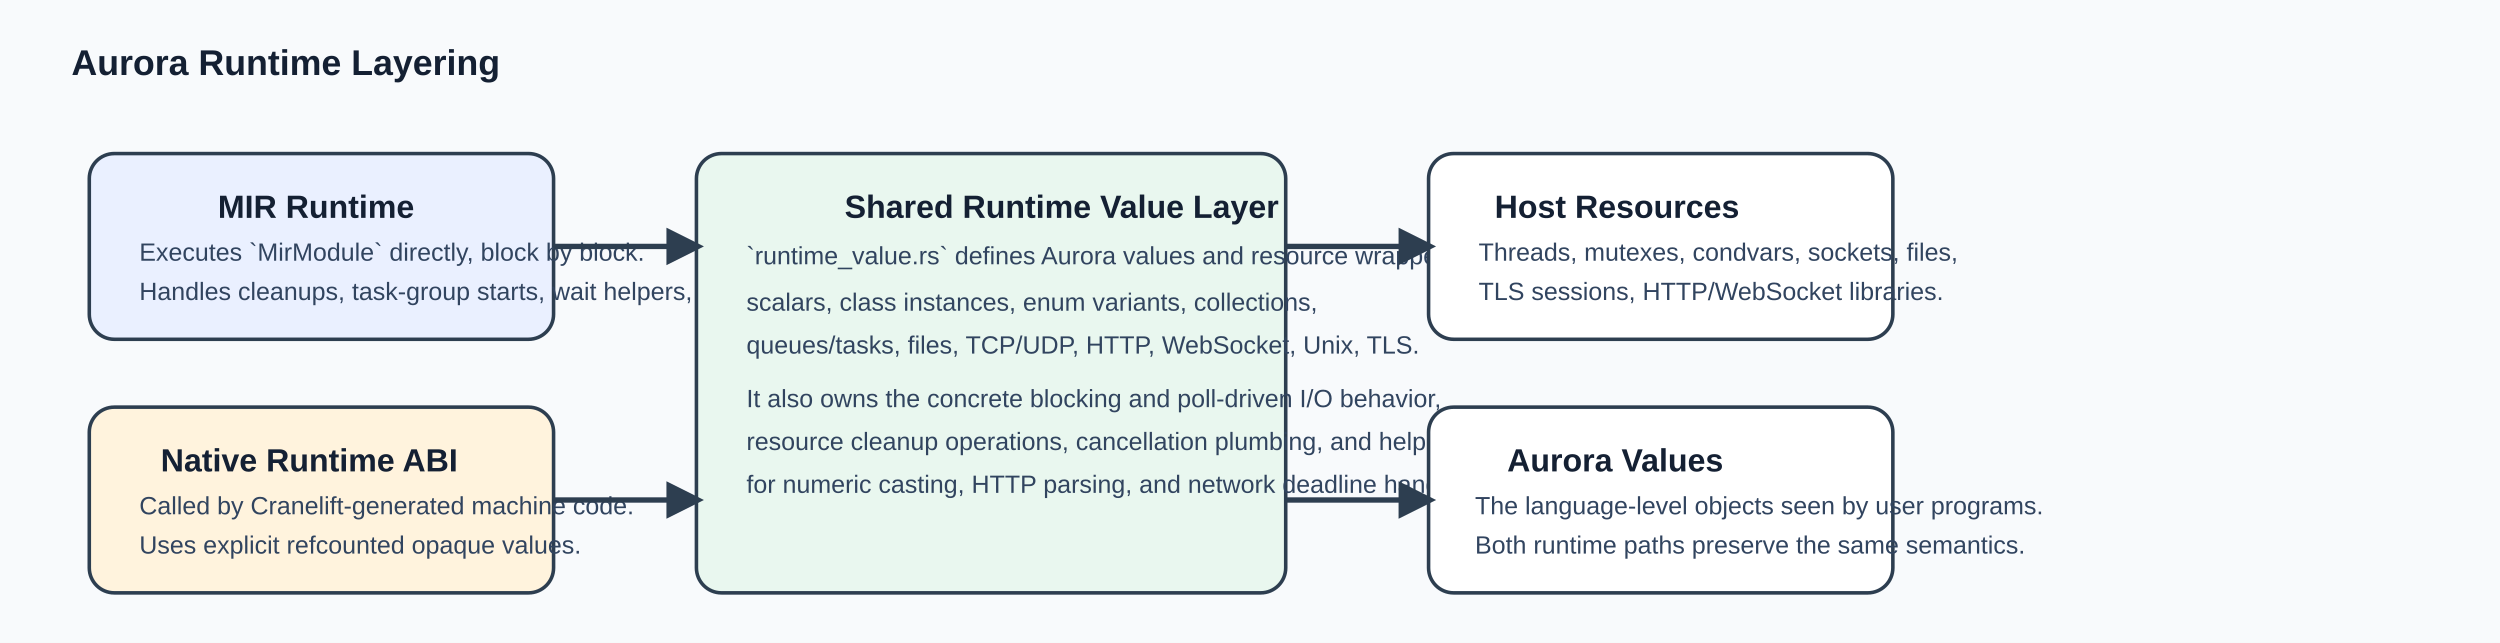
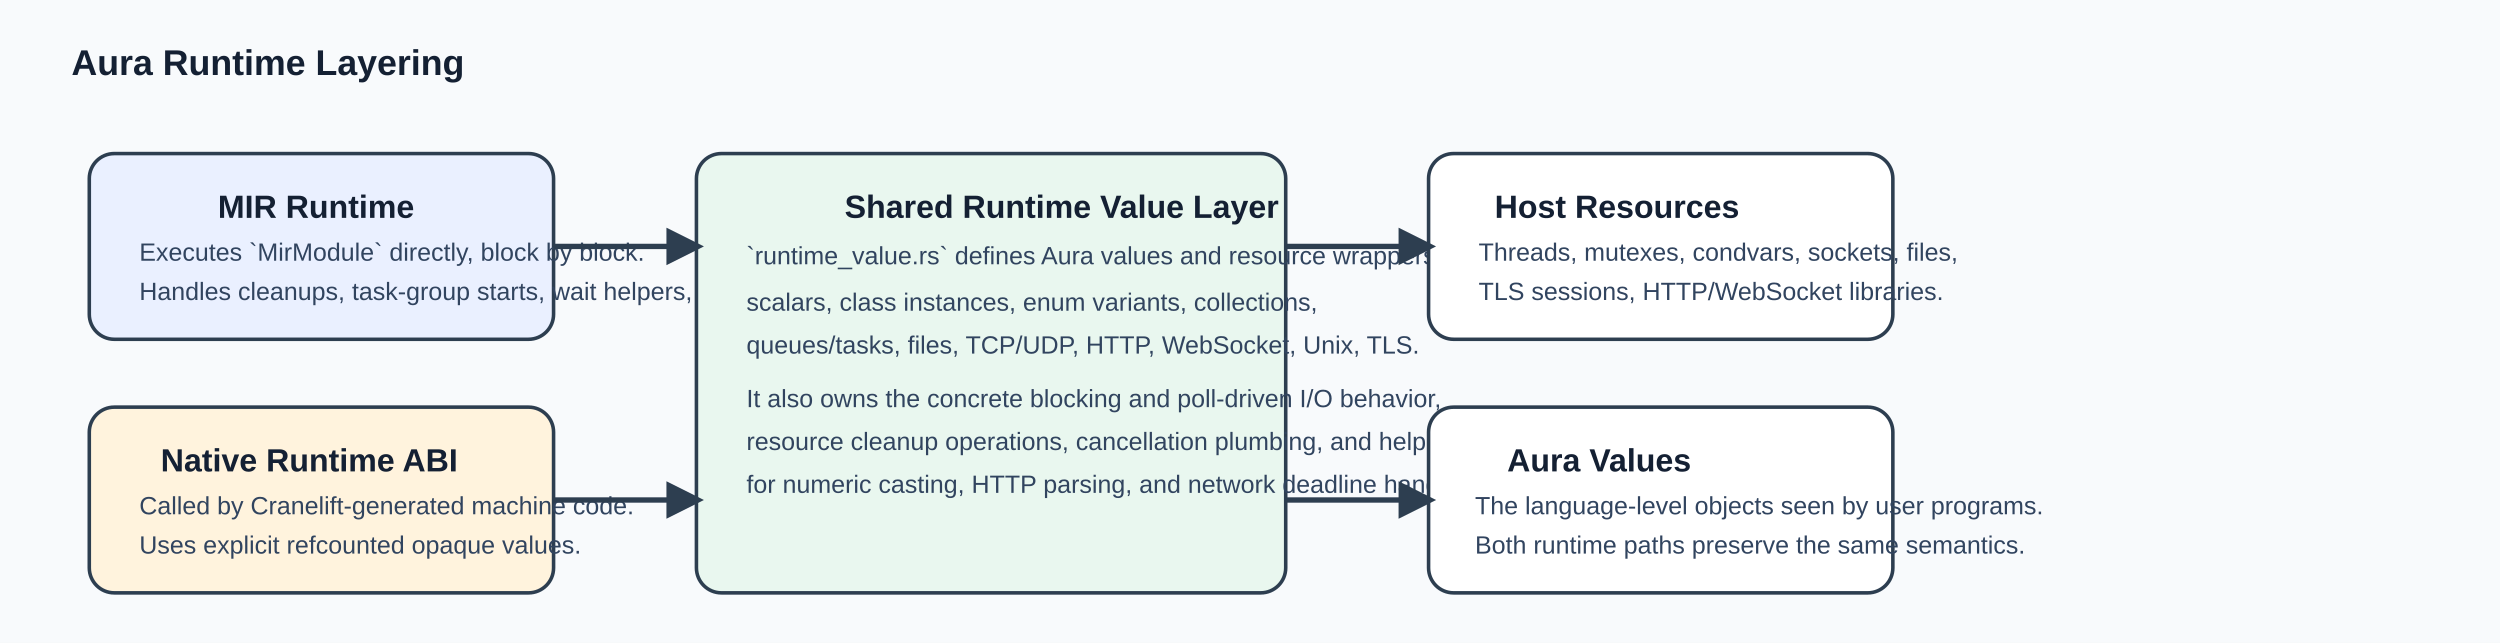
<svg xmlns="http://www.w3.org/2000/svg" width="1400" height="360" viewBox="0 0 1400 360" role="img" aria-labelledby="title desc">
  <defs>
    <marker id="arrow" viewBox="0 0 10 10" refX="8" refY="5" markerWidth="7" markerHeight="7" orient="auto-start-reverse">
      <path d="M 0 0 L 10 5 L 0 10 z" fill="#2d3e50" />
    </marker>
    <style>
      .bg { fill: #f8fafc; }
      .box { fill: #ffffff; stroke: #2d3e50; stroke-width: 2; rx: 14; ry: 14; }
      .title { font: 700 20px 'Helvetica Neue', Arial, sans-serif; fill: #142033; }
      .label { font: 700 18px 'Helvetica Neue', Arial, sans-serif; fill: #142033; }
      .text { font: 14px 'Helvetica Neue', Arial, sans-serif; fill: #31445f; }
      .line { stroke: #2d3e50; stroke-width: 3; fill: none; marker-end: url(#arrow); }
      .accentA { fill: #e9f7ef; }
      .accentB { fill: #fff3dd; }
      .accentC { fill: #eaf0ff; }
    </style>
  </defs>
  <rect class="bg" x="0" y="0" width="1400" height="360" />
-   <text class="title" x="40" y="42">Aurora Runtime Layering</text>
+   <text class="title" x="40" y="42">Aura Runtime Layering</text>
  <rect class="box accentC" x="50" y="86" width="260" height="104" />
  <text class="label" x="122" y="122">MIR Runtime</text>
  <text class="text" x="78" y="146">Executes `MirModule` directly, block by block.</text>
  <text class="text" x="78" y="168">Handles cleanups, task-group starts, wait helpers, and builtins.</text>
  <rect class="box accentB" x="50" y="228" width="260" height="104" />
  <text class="label" x="90" y="264">Native Runtime ABI</text>
  <text class="text" x="78" y="288">Called by Cranelift-generated machine code.</text>
  <text class="text" x="78" y="310">Uses explicit refcounted opaque values.</text>
  <rect class="box accentA" x="390" y="86" width="330" height="246" />
  <text class="label" x="473" y="122">Shared Runtime Value Layer</text>
-   <text class="text" x="418" y="148">`runtime_value.rs` defines Aurora values and resource wrappers:</text>
+   <text class="text" x="418" y="148">`runtime_value.rs` defines Aura values and resource wrappers:</text>
  <text class="text" x="418" y="174">scalars, class instances, enum variants, collections,</text>
  <text class="text" x="418" y="198">queues/tasks, files, TCP/UDP, HTTP, WebSocket, Unix, TLS.</text>
  <text class="text" x="418" y="228">It also owns the concrete blocking and poll-driven I/O behavior,</text>
  <text class="text" x="418" y="252">resource cleanup operations, cancellation plumbing, and helpers</text>
  <text class="text" x="418" y="276">for numeric casting, HTTP parsing, and network deadline handling.</text>
  <rect class="box" x="800" y="86" width="260" height="104" />
  <text class="label" x="837" y="122">Host Resources</text>
  <text class="text" x="828" y="146">Threads, mutexes, condvars, sockets, files,</text>
  <text class="text" x="828" y="168">TLS sessions, HTTP/WebSocket libraries.</text>
  <rect class="box" x="800" y="228" width="260" height="104" />
-   <text class="label" x="844" y="264">Aurora Values</text>
+   <text class="label" x="844" y="264">Aura Values</text>
  <text class="text" x="826" y="288">The language-level objects seen by user programs.</text>
  <text class="text" x="826" y="310">Both runtime paths preserve the same semantics.</text>
  <line class="line" x1="310" y1="138" x2="390" y2="138" />
  <line class="line" x1="310" y1="280" x2="390" y2="280" />
  <line class="line" x1="720" y1="138" x2="800" y2="138" />
  <line class="line" x1="720" y1="280" x2="800" y2="280" />
</svg>
